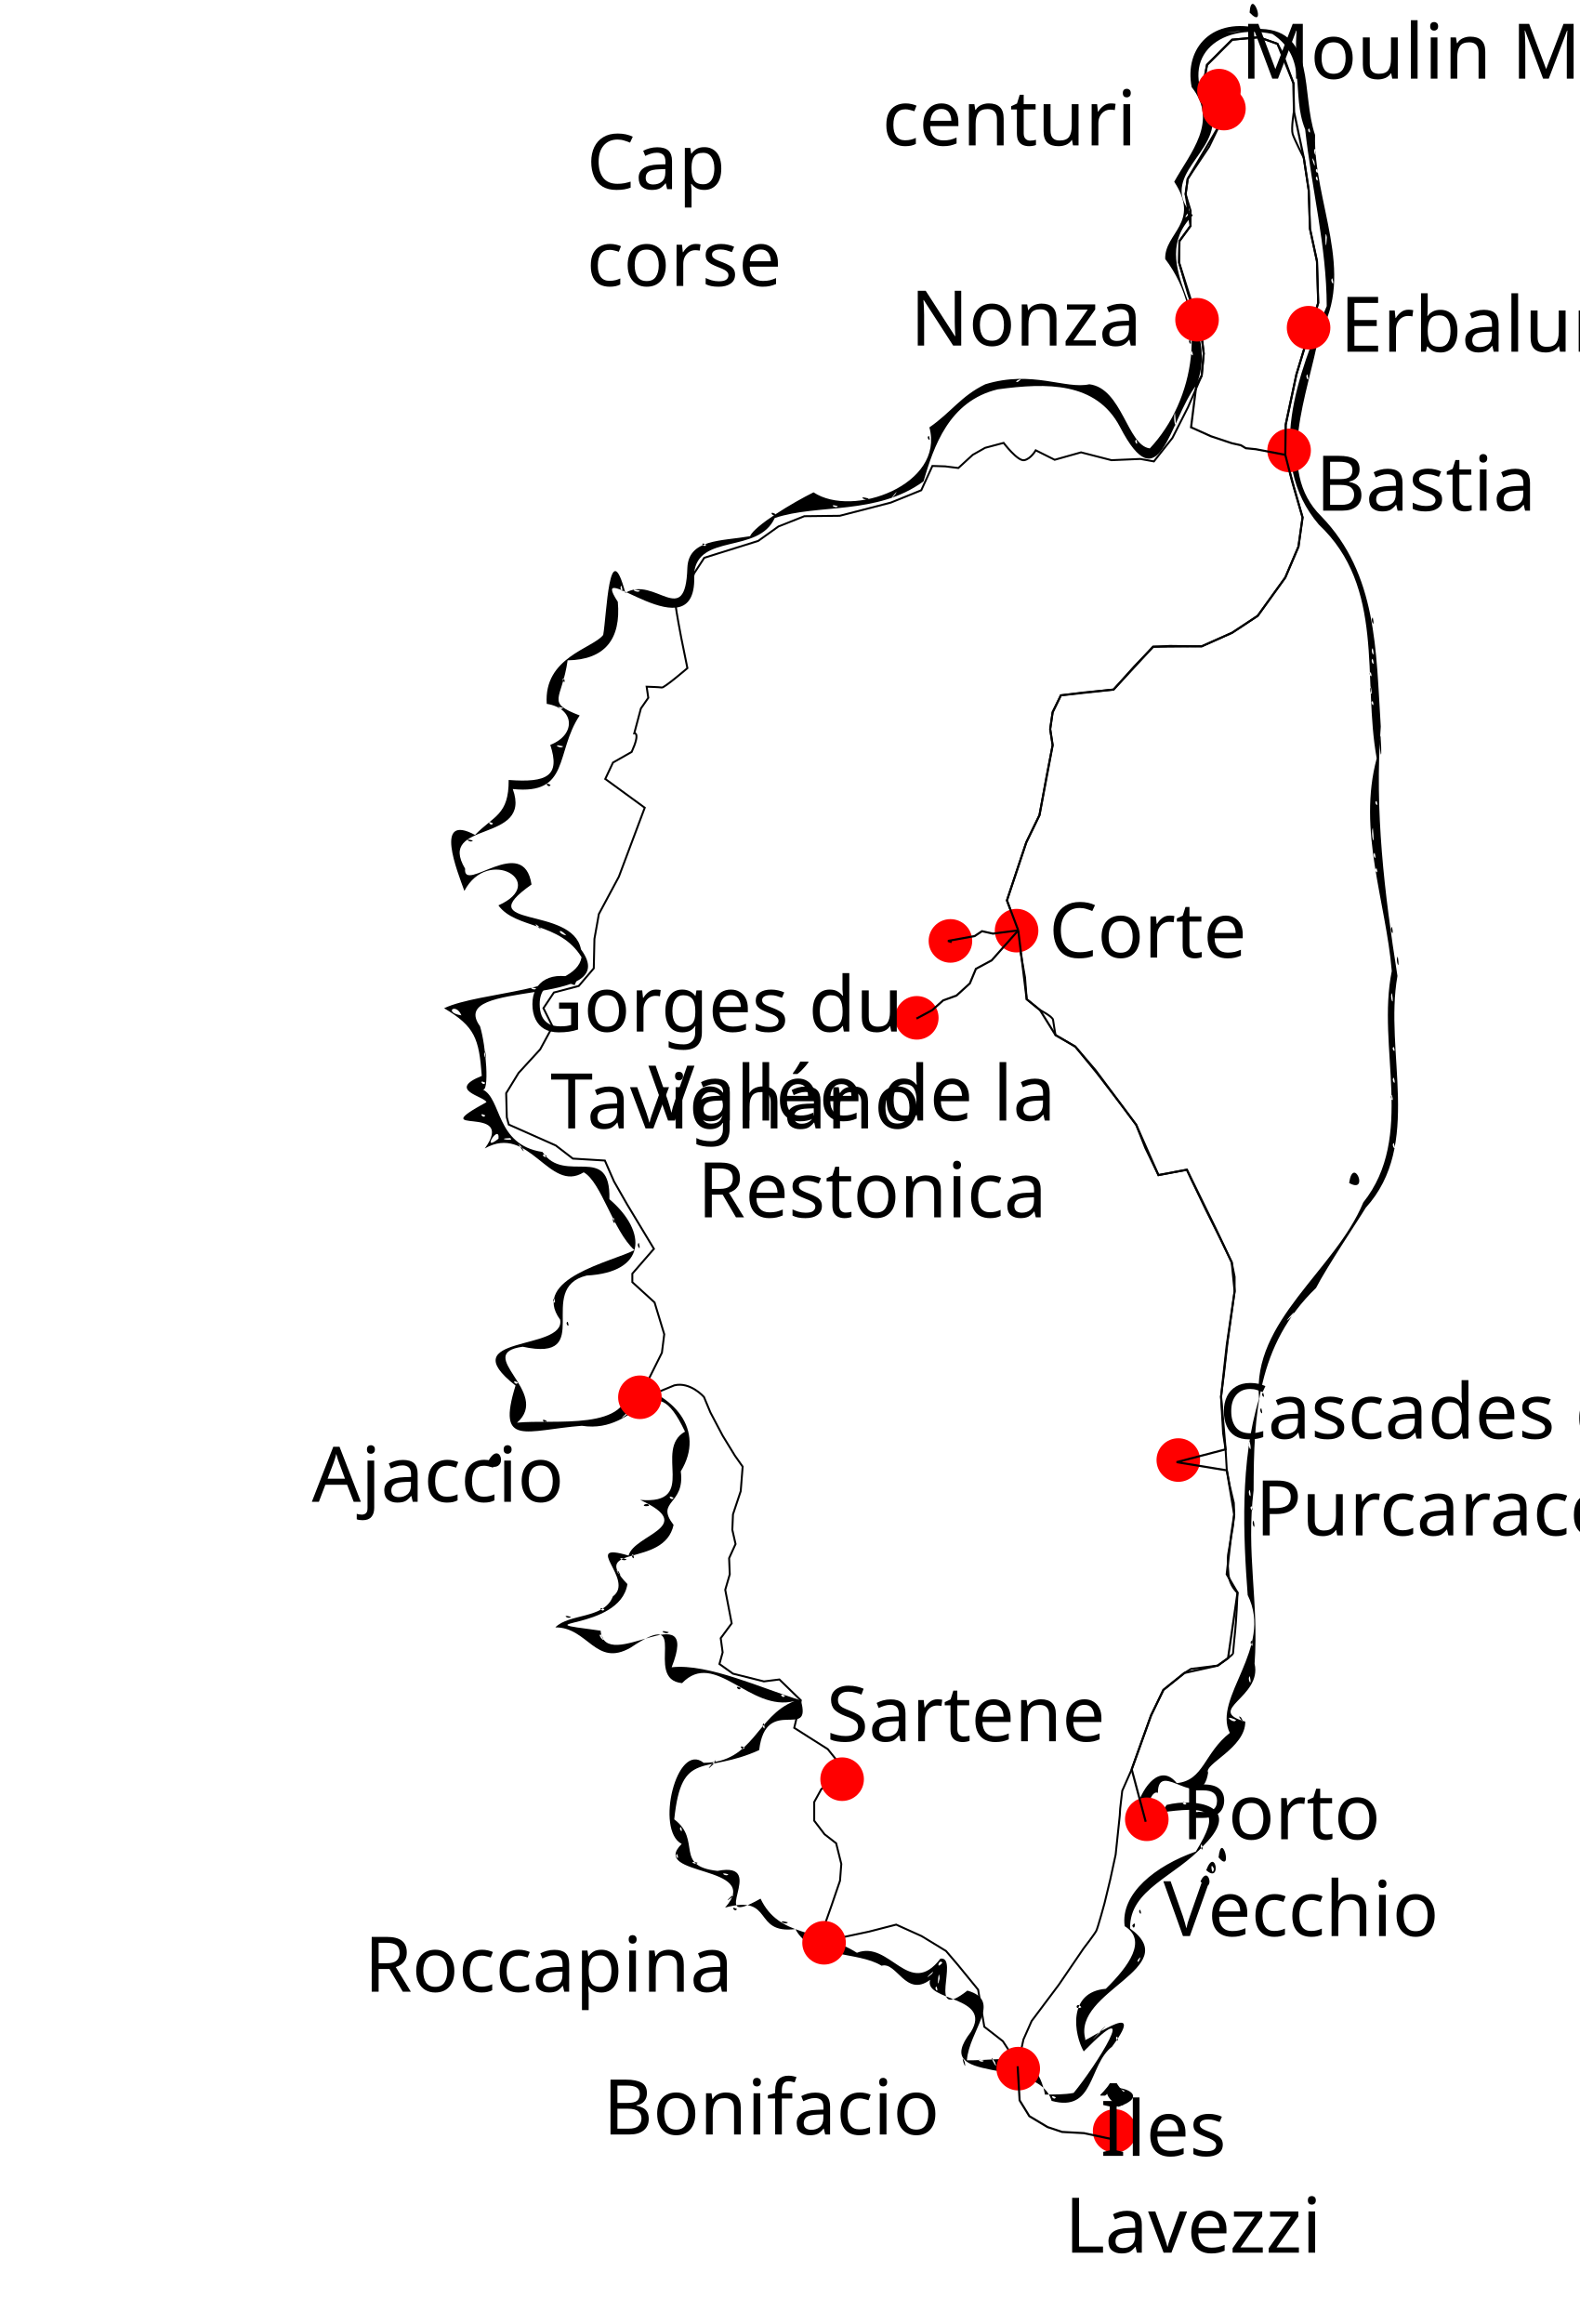
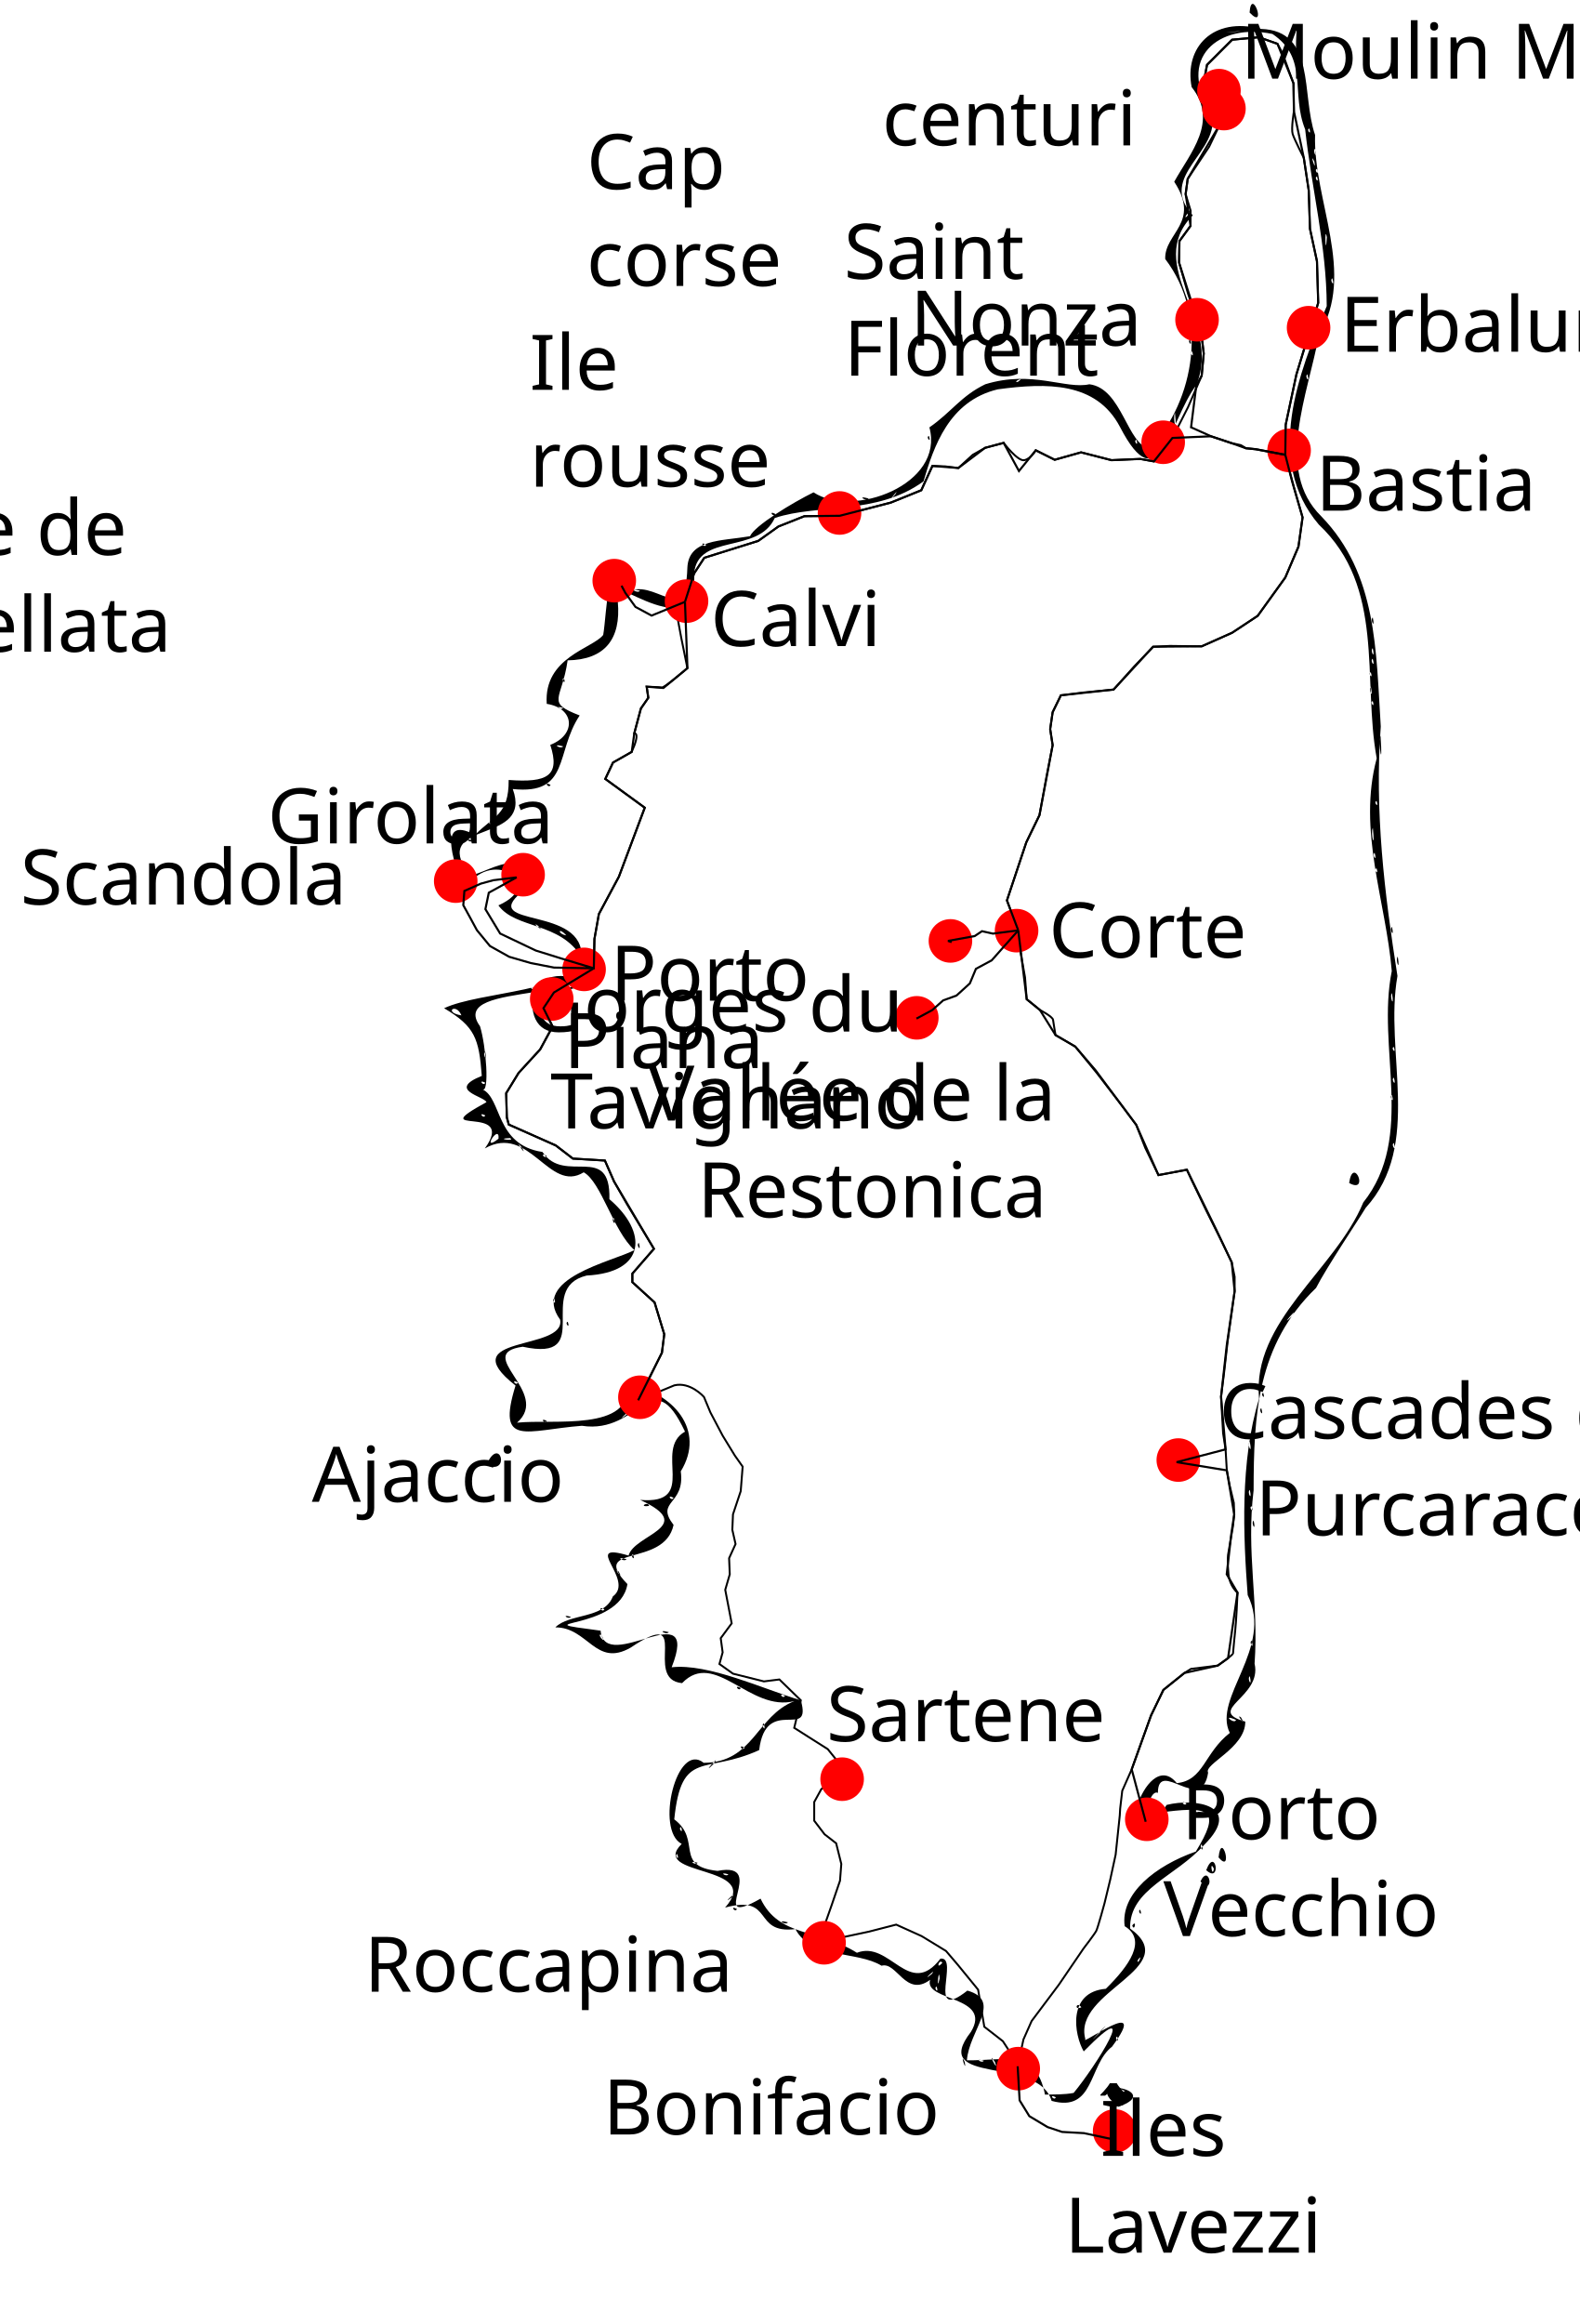
<svg xmlns="http://www.w3.org/2000/svg" width="200mm" height="294.213mm" viewBox="0 0 200 320" version="1.1" id="svg8">
  <defs id="defs2" />
  <g id="layer1" transform="translate(0.123429,7.08221)">
    <path id="path1051" style="fill:#000000;stroke-width:0.265" d="m 144.445,287.506 c 1.047,-0.803 -2.003,-4.407 1.058,-0.24 l -0.472,0.399 z m 0.683,-4.497 c -5.708,-4.503 6.688,-2.287 0,0 z m 0.86,-2.206 c -2.081,-0.935 -0.187,0.704 0,0 z m -10.047,1.395 c -1.821,-6.26 -16.89,-2.049 -11.124,-9.486 3.068,-5 -6.54,-4.2 -5.603,-7.189 -3.371,2.496 -4.578,-2.539 -6.693,-1.937 -3.307,-2.056 -9.73,-0.936 -11.863,-5.043 -5.99,0.719 -2.838,-4.813 -9.688,-2.963 5.367,-5.987 -10.58,-4.191 -5.974,-8.768 -3.682,-1.886 -0.688,-14.168 3.031,-11.164 6.897,-0.056 7.213,-6.435 12.496,-8.502 -6.118,1.576 -10.959,-7.177 -15.473,-2.471 -5.538,-0.516 1.629,-10.752 -7.07,-4.899 -4.838,2.799 -5.869,-2.803 -10.387,-2.779 1.907,-1.944 6.74,-1.133 7.922,-4.259 3.125,-2.305 -4.524,-7.619 2.164,-5.629 0.763,-2.909 9.6,-3.985 1.597,-7.663 8.132,0.677 1.743,-6.887 6.173,-9.405 -4.607,-9.757 -6.1,0.438 -14.204,-0.802 -7.632,0.585 -11.799,3.061 -9.132,-5.539 -8.958,-7.023 6.954,-4.693 6.141,-9.071 -4.133,-5.688 7.225,-7.987 10.233,-9.583 -2.932,-2.64 -4.569,-9.37 -6.985,-10.709 -4.755,2.968 -7.484,-6.768 -13.617,-3.289 4.571,-6.349 -8.759,-1.454 0.22,-6.369 -0.264,-0.809 -5.526,-1.656 -0.64,-3.617 -0.388,-5.157 -0.939,-6.796 -5.19,-9.318 4.973,-2.342 18.169,-2.237 18.927,-7.024 -2.984,-4.895 -9.09,-3.87 -11.45,-7.137 6.98,-3.114 -1.41,-8.199 -4.686,-1.991 -0.969,-2.702 -4.247,-10.791 1.467,-7.709 2.555,-2.647 4.668,-2.715 4.633,-7.568 5.331,0.4 7.132,-0.564 5.73,-4.832 3.614,-1.404 3.373,-5.056 -0.486,-5.648 -0.444,-6.425 6.344,-7.616 7.775,-9.491 0.48,-2.663 0.809,-14.155 3.052,-5.79 4.051,-2.437 8.268,5.108 8.538,-3.413 0.14,-4.018 4.644,-3.699 8.631,-4.39 0.65,-1.471 5.864,-4.619 8.749,-6.04 5.42,3.601 18.08,-1.078 15.955,-8.945 3.007,-2.075 4.348,-4.325 7.695,-5.937 6.471,-1.989 11.061,0.732 14.337,-6.36e-4 4.521,0.559 5.221,8.444 8.324,8.83 6.236,-6.641 8.122,-18.203 2.122,-26.079 -0.13,-3.589 4.933,-4.988 1.24,-10.636 2.199,-3.981 6.163,-8.277 2.399,-13.037 -1.045,-5.389 2.88,-9.767 9.548,-8.006 7.598,0.234 5.512,9.008 7.451,14.603 -0.268,9.088 5.688,19.047 0.527,27.519 -1.448,8.151 -6.151,18.639 0.327,24.987 7.726,7.973 7.524,18.523 8.194,28.948 -0.87,11.63 0.507,22.986 2.297,34.346 -1.874,10.501 3.513,23.222 -4.373,31.924 -0.997,1.675 -5.468,8.315 -6.832,11.026 -8.148,7.876 -8.585,17.489 -8.605,27.865 -1.054,8.645 0.734,15.321 0.134,23.873 1.091,4.645 -6.9,6.395 -1.282,7.978 0.047,3.624 -5.782,5.881 -5.116,7.027 -0.884,5.855 -6.888,-2.068 -6.921,2.793 -1.524,-0.839 -3.136,8.366 1.206,1.654 3.95,-0.998 10.597,0.097 5.186,5.487 -3.942,4.405 -10.344,6.114 -10.216,11.528 7.503,5.449 -7.986,8.619 -6.164,15.222 -0.89,1.159 9.134,-6.334 3.68,1.045 -3.27,2.525 -2.385,9.111 -8.327,7.47 z m 0.583,-0.497 c -1.048,-0.556 -0.247,0.596 0,0 z m 2.453,-0.605 c 2.976,-3.576 9.637,-14.099 1.387,-5.709 -1.318,-2.272 -2.309,-8.171 3.045,-8.626 3.231,-3.184 5.725,-6.707 2.593,-8.621 -0.602,-4.477 4.233,-8.325 9.798,-10.273 3.422,-5.551 2.047,-6.223 -3.883,-5.509 -8.418,8.776 -3.178,-9.446 1.264,-3.913 3.734,-0.381 3.726,-4.112 7.304,-6.916 -2.427,-4.827 6.069,-11.683 2.459,-18.98 -0.606,-8.066 -1.08,-18.4 1.569,-27.046 -1.029,-10.692 10.444,-17.622 14.352,-27.019 7.21,-9.049 1.788,-21.355 3.924,-31.856 -0.81,-9.628 -4.745,-19.348 -2.075,-29.289 -1.995,-10.987 1.207,-23.559 -7.981,-32.2 -7.505,-8.821 -2.802,-20.79 1.098,-30.071 -0.023,-8.302 -2.082,-16.17 -2.97,-24.331 -2.018,-5.021 0.495,-9.781 -4.505,-13.142 -7.505,-1.594 -13.306,3.45 -8.364,10.863 1.338,5.469 -7.62,8.603 -2.607,14.111 -6.857,6.958 4.093,14.575 0.493,23.359 -3.783,5.032 -5.046,16.364 -10.536,5.746 -3.278,-6.194 -10.064,-6.062 -16.821,-5.146 -6.739,1.615 -8.811,7.903 -10.224,12.67 -6.458,4.717 -14.533,3.042 -20.485,5.048 -2.287,5.003 -10.585,2.057 -11.109,7.629 0.721,11.743 -14.967,-2.934 -10.505,3.908 0.464,5.156 -1.801,7.98 -6.911,8.061 -0.78,5.514 -3.101,5.751 1.659,7.588 -3.403,5.109 -1.288,10.965 -9.215,10.13 2.763,7.549 -10.547,4.253 -6.564,10.968 -0.322,3.534 8.076,-4.931 9.147,2.183 -8.7,6.139 5.639,2.797 6.813,8.93 6.101,8.272 -18.736,3.888 -13.906,10.583 0.843,2.727 1.332,9.281 0.323,8.685 2.723,1.242 1.765,7.65 8.276,8.625 3.06,4.597 9.416,-1.368 9.218,6.5 5.304,4.516 5.097,10.089 -3.129,10.515 -7.278,1.772 1.439,12.02 -8.805,9.803 -6.955,0.974 4.001,6.279 -0.787,10.459 4.941,-0.523 15.983,1.287 15.181,-5.355 6.339,1.188 10.865,6.367 7.371,12.056 0.638,4.666 -3.583,4.021 -0.991,7.376 -1.29,5.979 -11.752,2.558 -6.357,8.15 -1.039,6.608 -15.408,4.878 -3.692,6.412 0.583,6.226 13.871,-5.35 9.785,5.04 5.041,-0.568 12.601,2.983 17.793,4.553 1.599,5.674 -4.82,-0.83 -5.742,6.851 -7.514,3.427 -10.69,-0.227 -11.694,9.534 3.842,2.874 -0.092,6.447 5.959,7.099 7.277,-1.427 -1.873,8.259 5.925,3.819 2.56,5.383 7.981,4.104 13.272,7.455 4.54,-1.786 7.19,6.418 11.507,0.803 2.686,-0.328 -2.058,8.936 3.71,4.404 4.908,1.402 0.251,5.457 -0.071,9.596 5.027,0.107 9.526,-1.715 10.757,4.729 1.319,-0.031 2.642,0.01 3.949,-0.235 z m -32.367,-42.009 c -0.577,-3.983 3.875,0.61 0,0 z m 70.306,-83.281 c 0.563,-3.878 2.845,1.597 0,0 z m -45.568,-34.779 c -1.22,-3.735 3.487,0.408 0,0 z m 2.074,157.824 c -0.894,-1.073 -1.251,-0.731 0,0 z m -9.451,-2.027 c -0.76,-1.561 0.335,1.822 0,0 z m 4.159,0.011 c -1.28,-1.914 0.68,1.881 0,0 z m -1.521,-0.175 c -1.457,-0.429 -0.264,0.463 0,0 z m 18.371,-3.314 c -0.509,0.115 0.379,1.16 0,0 z m -2.413,-0.546 c 2.787,-3.109 -3.069,3.096 0,0 z m -2.53,-3.49 c -0.633,-0.903 -1.071,0.507 0,0 z m -19.928,-2.843 c -0.509,0.115 0.379,1.16 0,0 z m 0.412,-1.133 c -0.122,-1.919 -0.467,2.272 0,0 z m -1.088,-0.603 c 0.918,-1.128 -1.729,1.364 0,0 z m 1.466,-1.561 c -0.468,-0.65 -0.965,1.152 0,0 z m 27.289,-0.761 c -0.749,0.512 -0.314,1.151 0,0 z m -41.825,-2.137 c -1.048,-0.556 -0.247,0.596 0,0 z m -6.736,-2.66 c -1.764,-0.483 -0.318,0.481 0,0 z m 48.528,-1.728 c -0.509,0.115 0.379,1.16 0,0 z m -55.55,-0.11 c -1.048,-0.556 -0.247,0.596 0,0 z m -0.688,-1.626 c 0.918,-1.128 -1.729,1.364 0,0 z m -0.497,-3.152 c -1.457,-0.429 -0.264,0.463 0,0 z m -4.233,-1.587 c -1.457,-0.429 -0.264,0.463 0,0 z m -2.796,-1.197 c -0.509,0.115 0.379,1.16 0,0 z m 72.226,-1.339 c -0.463,0.264 0.429,1.457 0,0 z m -71.697,-2.365 c -0.509,0.115 0.379,1.16 0,0 z m 71.852,-1.978 c -1.457,-0.429 -0.264,0.463 0,0 z m -2.254,-1.308 c -1.048,-0.556 -0.247,0.596 0,0 z m -65.148,-5.396 c 1.354,-1.892 -1.974,1.924 0,0 z m 4.294,-2.277 c -1.048,-0.556 -0.247,0.596 0,0 z m 2.628,-3.346 c -0.463,0.264 0.429,1.457 0,0 z m 65.045,-0.463 c -2.081,-0.935 -0.187,0.704 0,0 z m 0.694,-0.335 c -0.879,-0.685 0.837,1.443 0,0 z M 99.218,226.404 c -1.048,-0.556 -0.247,0.596 0,0 z m -6.085,-1.058 c -1.048,-0.556 -0.247,0.596 0,0 z m 70.105,-1.621 c -0.439,0.339 0.392,1.744 0,0 z m 0.256,-4.9 c -0.463,0.264 0.429,1.457 0,0 z m -89.56,-0.789 c -0.856,-0.339 0.958,1.72 0,0 z m 9.287,-0.377 c -1.764,-0.483 -0.318,0.48 0,0 z m -13.499,-2.118 c -1.457,-0.429 -0.264,0.463 0,0 z m 4.625,-1.043 c -1.048,-0.556 -0.247,0.596 0,0 z m 1.957,-5.202 c -0.879,-0.685 0.837,1.443 0,0 z m 1.097,-1.69 c -1.764,-0.483 -0.318,0.48 0,0 z m 0.903,-0.67 c -0.509,0.115 0.379,1.16 0,0 z m 85.463,-4.642 c -0.439,0.339 0.392,1.744 0,0 z m -0.267,-1.973 c -0.509,0.115 0.379,1.16 0,0 z m -82.995,-0.054 c -0.121,-0.71 -1.565,0.237 0,0 z m 3.368,-1.114 c -1.048,-0.556 -0.247,0.596 0,0 z m 79.365,-1.092 c -0.439,0.339 0.392,1.744 0,0 z m -0.001,-6.62 c -0.426,0.393 0.412,2.049 0,0 z m -96.827,-2.872 c -1.048,-0.556 -0.247,0.596 0,0 z m 10.953,-0.832 c 0.918,-1.128 -1.729,1.364 0,0 z m 87.454,-0.926 c -0.463,0.264 0.429,1.457 0,0 z m 0.27,-2.1 c -0.509,0.115 0.379,1.16 0,0 z M 62.44,183.277 c -1.048,-0.556 -0.247,0.596 0,0 z m 6.867,-8.356 c -0.509,0.115 0.379,1.16 0,0 z m 99.699,-0.744 c 1.354,-1.892 -1.974,1.924 0,0 z M 67.455,171.745 c -0.509,0.115 0.379,1.16 0,0 z M 79.091,164.056 c -0.463,0.264 0.429,1.457 0,0 z m -3.44,-3.44 c -0.463,0.264 0.429,1.457 0,0 z m -9.243,-8.56 c -1.048,-0.556 -0.247,0.596 0,0 z m -3.422,-1.151 c -1.364,-1.555 0.971,1.74 0,0 z m 120.085,-0.607 c -0.463,0.264 0.429,1.457 0,0 z M 59.767,149.711 c 0.195,-2.195 -2.538,2.029 0,0 z m 1.592,-0.086 c -2.309,0.075 0.883,0.486 0,0 z m -3.417,-3.125 c -1.048,-0.556 -0.247,0.596 0,0 z m 124.866,-2.817 c -0.463,0.264 0.429,1.457 0,0 z m -124.866,-1.681 c -1.048,-0.556 -0.247,0.596 0,0 z m 125.13,-0.7 c -0.463,0.264 0.429,1.457 0,0 z M 57.933,137.735 c -0.439,0.339 0.392,1.744 0,0 z m 125.145,-0.65 c -0.509,0.115 0.379,1.16 0,0 z m -128.42,-4.356 c -0.751,-1.825 -2.549,-0.408 0,0 z m 128.161,-3.066 c -0.408,0.48 0.385,2.32 0,0 z M 64.96,129.022 c -1.457,-0.429 -0.264,0.463 0,0 z m 118.654,-4.386 c -0.408,0.48 0.385,2.32 0,0 z M 69.105,121.714 c -1.132,-1.241 -1.258,-0.21 0,0 z m 113.712,-1.177 c -0.439,0.339 0.392,1.744 0,0 z m -117.129,0.358 c -0.894,-1.073 -1.251,-0.731 0,0 z m 115.01,-8.416 c -0.509,0.115 0.379,1.16 0,0 z m -0.27,-2.133 c -0.463,0.264 0.429,1.457 0,0 z m -0.248,-3.435 c -0.378,0.732 0.367,3.489 0,0 z m -123.951,1.738 c -1.457,-0.429 -0.264,0.463 0,0 z m 2.773,-2.366 c -1.048,-0.556 -0.247,0.596 0,0 z m 121.696,-3.065 c -0.509,0.115 0.379,1.16 0,0 z M 66.938,100.991 c -1.048,-0.556 -0.247,0.596 0,0 z M 181.239,94.198 c -0.364,1.011 0.367,5.332 0,0 z M 68.669,95.686 c -1.763,-0.483 -0.318,0.481 0,0 z m -0.005,-5.293 c -1.457,-0.429 -0.264,0.463 0,0 z M 180.168,89.46 c -0.509,0.115 0.379,1.16 0,0 z m -0.263,-2.001 c -0.426,0.393 0.412,2.049 0,0 z M 68.778,86.285 c -0.509,0.115 0.379,1.16 0,0 z m 111.125,-0.794 c -0.509,0.115 0.379,1.16 0,0 z m 0.259,-1.869 c -0.463,0.264 0.429,1.457 0,0 z m 0.008,-1.45 c -0.439,0.339 0.392,1.744 0,0 z m 0,-4.233 c -0.439,0.339 0.392,1.744 0,0 z M 76.71,73.568 c -0.463,0.264 0.429,1.457 0,0 z m 2.542,0.686 c -1.763,-0.483 -0.318,0.481 0,0 z m 9.118,-6.336 c -1.048,-0.556 -0.247,0.596 0,0 z m 9.525,-4.233 c -1.048,-0.556 -0.247,0.596 0,0 z m 8.604,-1.074 c -1.457,-0.429 -0.264,0.463 0,0 z m 4.238,-1.057 c -1.763,-0.483 -0.318,0.481 0,0 z m 3.667,-0.554 c 0.802,-1.231 -1.46,1.603 0,0 z m 54.91,-4.101 c -0.463,0.264 0.429,1.457 0,0 z m -0.253,-2.646 c -0.405,0.516 0.398,2.64 0,0 z M 147.624,53.477 c -0.509,0.115 0.379,1.16 0,0 z m -28.575,-0.529 c -0.509,0.115 0.379,1.16 0,0 z m 33.878,-3.187 c -0.378,0.732 0.367,3.489 0,0 z m -21.219,-4.65 c -1.151,0.314 -0.511,0.749 0,0 z m 39.459,-0.646 c -0.463,0.264 0.429,1.457 0,0 z m -15.869,-3.158 c -0.509,0.115 0.379,1.16 0,0 z m -0.265,-1.587 c -0.509,0.115 0.379,1.16 0,0 z m 17.845,-1.472 c 0.802,-1.231 -1.46,1.603 0,0 z m -17.321,-3.836 c -0.463,0.264 0.429,1.457 0,0 z m 19.05,-3.175 c -0.463,0.264 0.429,1.457 0,0 z m -0.758,-5.656 c -0.342,-1.886 -0.177,3.258 0,0 z m -18.758,-3.652 c -1.135,0.923 -0.746,1.441 0,0 z m 17.404,-4.698 c -0.509,0.115 0.379,1.16 0,0 z m 0,-1.058 c -0.509,0.115 0.379,1.16 0,0 z m -0.371,-1.019 c -0.76,-1.561 0.335,1.822 0,0 z m 0.109,-1.77 c -0.439,0.339 0.392,1.744 0,0 z m -0.796,-2.767 c -0.509,0.115 0.379,1.16 0,0 z M 161.375,-2.708 c 2.535,-0.323 -4.218,0.377 0,0 z M 147.046,258.049 c 0.653,-0.943 0.32,0.967 0,0 z m 9.393,-6.07 c 1.262,-2.627 2.016,2.162 0,0 z m 0.794,-1.55 c 1.28,-3.375 2.161,1.962 0,0 z m 1.058,-0.185 c -0.628,-1.388 -0.229,1.398 0,0 z m 0.642,-1.572 c 0.413,-3.91 2.082,2.443 0,0 z m -10.034,-4.91 c 0.32,-0.967 0.653,0.943 0,0 z M 58.094,194.639 c 1.878,-4.268 3.409,1.514 0,0 z M 163.207,-5.356 c 0.25,-3.69 2.477,2.603 0,0 z" />
    <path style="fill:none;stroke:#000000;stroke-width:0.265px;stroke-linecap:butt;stroke-linejoin:miter;stroke-opacity:1" d="m 79,185.732 4.978,-2.059 c 2.22,-0.533 4.085,1.599 4.085,1.599 l 0.888,2.131 1.687,3.197 1.687,2.753 1.066,1.51 -0.266,3.375 -1.066,3.197 -0.089,2.131 0.444,1.954 -0.888,1.954 0.089,2.22 -0.622,2.131 0.888,4.618 -1.51,2.043 0.266,1.954 -0.444,1.599 1.865,1.332 4.263,1.066 2.131,-0.266 2.952,2.874 -0.909,3.787 1.954,1.243 2.664,1.687 2.575,3.197 -3.463,2.309 -0.977,1.776 v 2.575 l 1.421,1.865 1.599,1.243 0.71,2.842 -0.178,2.309 -1.154,3.375 -1.066,3.019 2.754,1.355 3.459,-0.737 3.743,-0.964 3.516,1.588 3.346,2.041 1.644,1.928 2.779,3.402 0.851,5.103 2.552,1.985 1.701,2.608 0.34,0.851 0.794,-3.686 1.134,-2.552 3.743,-4.99 3.402,-4.99 c 0,0 1.531,-1.985 1.758,-2.438 0.227,-0.454 1.134,-3.799 1.134,-3.799 l 0.794,-3.289 0.737,-3.402 0.567,-5.387 0.057,-0.964 0.284,-2.438 1.304,-2.949 1.418,-3.969 1.248,-3.459 1.701,-3.516 2.892,-2.325 0.907,-0.567 3.686,-0.454 1.418,-1.021 c 0,0 0.68,-0.567 0.68,-0.624 0,-0.057 0.17,-1.871 0.17,-1.871 0,0 0.227,-1.871 0.34,-4.196 l 0.113,-2.325 c 0,0 -1.077,-0.851 -1.248,-2.552 -0.17,-1.701 -0.057,-2.665 -0.057,-2.665 l 0.68,-3.969 0.17,-1.588 -0.057,-1.588 -0.567,-2.382 -0.397,-2.098 -0.17,-2.892 -0.34,-2.211 -0.284,-5.047 0.397,-3.119 0.51,-4.48 0.964,-6.918 v -1.985 l -0.397,-1.985 -1.361,-2.835 -2.155,-4.31 -1.985,-4.139 -0.68,-1.474 -3.913,0.737 -1.815,-3.743 -1.248,-3.175 -1.985,-2.665 -3.402,-4.423 -3.005,-3.686 -2.722,-1.588 c 0,0 -0.284,-1.644 -0.34,-2.098 -0.057,-0.454 -1.815,-1.361 -1.815,-1.361 l -1.815,-1.474 -0.227,-3.005 -0.737,-4.139 -0.202,-2.335 -1.556,-4.129 2.665,-7.995 1.815,-3.743 0.964,-5.274 0.851,-4.366 -0.34,-2.211 0.34,-2.325 1.134,-2.325 3.175,-0.397 4.083,-0.397 2.835,-3.175 2.608,-2.722 2.325,-0.113 4.366,0.057 4.196,-1.871 3.516,-2.325 3.799,-5.274 1.815,-4.253 0.567,-4.026 -1.134,-3.969 -1.248,-4.65 0.057,-4.139 1.474,-6.918 3.005,-9.867 -0.17,-5.727 -0.964,-4.48 -0.17,-5.274 -0.68,-4.48 c 0,0 -1.304,-2.552 -1.531,-3.289 -0.227,-0.737 0.17,-3.119 0.17,-3.119 l -0.057,-3.856 -1.531,-4.196 -0.68,-1.248 -2.552,-0.907 -3.686,0.34 -3.459,3.459 -0.51,2.665 0.794,2.041 1.474,2.325 v 1.191 l -1.474,3.062 -2.949,4.423 -0.284,2.098 0.69,2.277 -0.01,2.089 -1.531,2.098 -0.057,2.949 1.248,4.31 1.815,5.387 0.34,2.835 -0.284,3.062 -1.871,4.31 -2.155,4.253 -2.552,3.232 -1.871,-0.34 -3.969,0.17 -4.196,-1.077 -3.629,1.021 -2.608,-1.304 c 0,0 -0.68,1.191 -1.588,1.361 -0.907,0.17 -2.835,-2.382 -2.835,-2.382 l -2.552,0.68 -1.701,0.964 -1.985,1.815 -1.815,-0.227 -1.758,-0.057 -1.531,3.346 -4.196,1.701 -7.031,1.815 -4.877,0.057 -3.572,1.418 -2.779,1.985 -5.444,1.701 -1.985,0.624 -1.409,2.154 -1.256,3.913 c 0,0 -1.191,0.34 -1.248,0.567 -0.057,0.227 0.737,4.366 0.737,4.366 l 0.851,4.196 c 0,0 -3.175,2.722 -3.516,2.665 -0.34,-0.057 -2.098,-0.113 -2.098,-0.113 l 0.227,1.531 -1.021,1.474 -0.907,3.402 c 0,0 0.881,-0.165 -0.357,2.573 l -2.576,1.466 -1.064,2.257 5.436,3.961 -3.563,9.501 -2.756,5.145 -0.609,3.418 -0.09,4.051 -2.071,2.431 -3.421,0.9 -1.441,2.161 1.26,2.521 -1.711,3.151 -2.971,3.241 -1.711,2.791 0.09,3.331 0.27,0.99 6.482,2.881 2.341,1.801 4.412,0.27 1.26,2.881 1.801,3.151 3.691,6.122 -2.971,3.421 v 1.17 l 3.061,2.791 1.333,4.382 -0.321,2.543 z" id="path98" />
    <circle style="fill:#ff0000;fill-opacity:1;stroke:none;stroke-width:4;stroke-linecap:round;stroke-dashoffset:113.386" id="path842" cx="79.241" cy="185.313" r="3" />
    <text xml:space="preserve" style="font-style:normal;font-weight:normal;font-size:10.583px;line-height:1.25;font-family:sans-serif;fill:#000000;fill-opacity:1;stroke:none;stroke-width:0.265" x="34.059" y="199.707" id="text878">
      <tspan id="tspan876" x="34.059" y="199.707" style="font-style:normal;font-variant:normal;font-weight:normal;font-stretch:normal;font-family:Kiona;-inkscape-font-specification:Kiona;stroke-width:0.265">Ajaccio</tspan>
    </text>
    <circle style="fill:#ff0000;fill-opacity:1;stroke:none;stroke-width:4;stroke-linecap:round;stroke-dashoffset:113.386" id="path842-2" cx="107.09" cy="237.899" r="3" />
    <circle style="fill:#ff0000;fill-opacity:1;stroke:none;stroke-width:4;stroke-linecap:round;stroke-dashoffset:113.386" id="path842-2-2" cx="104.603" cy="260.426" r="3" />
    <circle style="fill:#ff0000;fill-opacity:1;stroke:none;stroke-width:4;stroke-linecap:round;stroke-dashoffset:113.386" id="path842-2-2-7" cx="131.346" cy="277.757" r="3" />
    <text xml:space="preserve" style="font-style:normal;font-weight:normal;font-size:10.583px;line-height:1.25;font-family:sans-serif;fill:#000000;fill-opacity:1;stroke:none;stroke-width:0.265" x="104.925" y="232.679" id="text878-3">
      <tspan id="tspan876-7" x="104.925" y="232.679" style="font-style:normal;font-variant:normal;font-weight:normal;font-stretch:normal;font-family:Kiona;-inkscape-font-specification:Kiona;stroke-width:0.265">Sartene</tspan>
    </text>
    <text xml:space="preserve" style="font-style:normal;font-weight:normal;font-size:10.583px;line-height:1.25;font-family:sans-serif;fill:#000000;fill-opacity:1;stroke:none;stroke-width:0.265" x="41.274" y="267.164" id="text878-3-5">
      <tspan id="tspan876-7-5" x="41.274" y="267.164" style="font-style:normal;font-variant:normal;font-weight:normal;font-stretch:normal;font-family:Kiona;-inkscape-font-specification:Kiona;stroke-width:0.265">Roccapina</tspan>
    </text>
    <text xml:space="preserve" style="font-style:normal;font-weight:normal;font-size:10.583px;line-height:1.25;font-family:sans-serif;fill:#000000;fill-opacity:1;stroke:none;stroke-width:0.265" x="74.162" y="286.822" id="text878-3-5-8">
      <tspan id="tspan876-7-5-1" x="74.162" y="286.822" style="font-style:normal;font-variant:normal;font-weight:normal;font-stretch:normal;font-family:Kiona;-inkscape-font-specification:Kiona;stroke-width:0.265">Bonifacio</tspan>
    </text>
    <circle style="fill:#ff0000;fill-opacity:1;stroke:none;stroke-width:4;stroke-linecap:round;stroke-dashoffset:113.386" id="path842-2-2-7-1" cx="144.622" cy="286.342" r="3" />
    <text xml:space="preserve" style="font-style:normal;font-weight:normal;font-size:10.583px;line-height:1.25;font-family:sans-serif;text-align:center;text-anchor:middle;fill:#000000;fill-opacity:1;stroke:none;stroke-width:0.265" x="162.32" y="289.766" id="text878-3-5-8-5">
      <tspan id="tspan876-7-5-1-5" x="162.32" y="289.766" style="font-style:normal;font-variant:normal;font-weight:normal;font-stretch:normal;font-family:Kiona;-inkscape-font-specification:Kiona;text-align:center;text-anchor:middle;stroke-width:0.265">Îles </tspan>
      <tspan x="162.32" y="303.096" style="font-style:normal;font-variant:normal;font-weight:normal;font-stretch:normal;font-family:Kiona;-inkscape-font-specification:Kiona;text-align:center;text-anchor:middle;stroke-width:0.265" id="tspan975">Lavezzi</tspan>
    </text>
    <circle style="fill:#ff0000;fill-opacity:1;stroke:none;stroke-width:4;stroke-linecap:round;stroke-dashoffset:113.386" id="path842-2-2-7-1-0" cx="149.051" cy="243.422" r="3" />
    <text xml:space="preserve" style="font-style:normal;font-weight:normal;font-size:10.583px;line-height:1.25;font-family:sans-serif;text-align:center;text-anchor:middle;fill:#000000;fill-opacity:1;stroke:none;stroke-width:0.265" x="177.178" y="246.171" id="text878-3-5-8-5-5">
      <tspan x="177.178" y="246.171" style="font-style:normal;font-variant:normal;font-weight:normal;font-stretch:normal;font-family:Kiona;-inkscape-font-specification:Kiona;text-align:center;text-anchor:middle;stroke-width:0.265" id="tspan975-3">Porto</tspan>
      <tspan x="177.178" y="259.501" style="font-style:normal;font-variant:normal;font-weight:normal;font-stretch:normal;font-family:Kiona;-inkscape-font-specification:Kiona;text-align:center;text-anchor:middle;stroke-width:0.265" id="tspan1015">Vecchio</tspan>
    </text>
    <circle style="fill:#ff0000;fill-opacity:1;stroke:none;stroke-width:4;stroke-linecap:round;stroke-dashoffset:113.386" id="path842-2-2-7-1-0-6" cx="131.117" cy="121.063" r="3" />
    <text xml:space="preserve" style="font-style:normal;font-weight:normal;font-size:10.583px;line-height:1.25;font-family:sans-serif;fill:#000000;fill-opacity:1;stroke:none;stroke-width:0.265" x="135.559" y="124.77" id="text878-3-2">
      <tspan id="tspan876-7-51" x="135.559" y="124.77" style="font-style:normal;font-variant:normal;font-weight:normal;font-stretch:normal;font-family:Kiona;-inkscape-font-specification:Kiona;stroke-width:0.265">Corte</tspan>
    </text>
    <circle style="fill:#ff0000;fill-opacity:1;stroke:none;stroke-width:4;stroke-linecap:round;stroke-dashoffset:113.386" id="path842-2-2-7-1-0-0" cx="153.39" cy="193.958" r="3" />
    <text xml:space="preserve" style="font-style:normal;font-weight:normal;font-size:10.583px;line-height:1.25;font-family:sans-serif;text-align:center;text-anchor:middle;fill:#000000;fill-opacity:1;stroke:none;stroke-width:0.265" x="199.398" y="191" id="text878-3-5-8-5-5-4">
      <tspan x="199.398" y="191" style="font-style:normal;font-variant:normal;font-weight:normal;font-stretch:normal;font-family:Kiona;-inkscape-font-specification:Kiona;text-align:center;text-anchor:middle;stroke-width:0.265" id="tspan1015-5">Cascades de</tspan>
      <tspan x="199.398" y="204.331" style="font-style:normal;font-variant:normal;font-weight:normal;font-stretch:normal;font-family:Kiona;-inkscape-font-specification:Kiona;text-align:center;text-anchor:middle;stroke-width:0.265" id="tspan1103">Purcaraccia</tspan>
    </text>
    <path style="fill:none;stroke:#000000;stroke-width:0.288px;stroke-linecap:butt;stroke-linejoin:miter;stroke-opacity:1" d="m 148.899,243.762 -1.927,-7.216 2.665,-7.428 1.701,-3.516 2.892,-2.325 4.593,-1.021 1.418,-1.021 1.304,-9.016 -1.487,-2.533 0.628,-5.523 0.406,-2.719 -1.021,-6.067 -6.916,-1.13 6.746,-1.762 -0.624,-7.258 0.781,-7.046 1.09,-7.47 -0.397,-3.969 -2.074,-4.375 -4.107,-8.383 -3.913,0.737 -3.062,-6.918 -5.612,-7.527 -2.78,-3.247 -2.722,-1.588 -2.155,-3.459 -1.815,-1.474 -1.166,-9.48 v 0" id="path1105" />
    <circle style="fill:#ff0000;fill-opacity:1;stroke:none;stroke-width:4;stroke-linecap:round;stroke-dashoffset:113.386" id="path842-8" cx="117.374" cy="133.068" r="3" />
    <text xml:space="preserve" style="font-style:normal;font-weight:normal;font-size:10.583px;line-height:1.25;font-family:sans-serif;text-align:center;text-anchor:middle;fill:#000000;fill-opacity:1;stroke:none;stroke-width:0.265" x="118.105" y="147.209" id="text878-3-5-8-5-5-4-5">
      <tspan x="118.105" y="147.209" style="font-style:normal;font-variant:normal;font-weight:normal;font-stretch:normal;font-family:Kiona;-inkscape-font-specification:Kiona;text-align:center;text-anchor:middle;stroke-width:0.265" id="tspan1103-9">Vallée de la</tspan>
      <tspan x="118.105" y="160.539" style="font-style:normal;font-variant:normal;font-weight:normal;font-stretch:normal;font-family:Kiona;-inkscape-font-specification:Kiona;text-align:center;text-anchor:middle;stroke-width:0.265" id="tspan1145">Restonica</tspan>
    </text>
    <path style="fill:none;stroke:#000000;stroke-width:0.288px;stroke-linecap:butt;stroke-linejoin:miter;stroke-opacity:1" d="m 131.347,121.027 -3.656,4.123 -2.173,1.17 -0.836,2.006 -1.839,1.672 -1.839,0.669 -1.505,1.337 -2.173,1.17 v 0" id="path1147" />
    <path style="fill:none;stroke:#000000;stroke-width:0.288px;stroke-linecap:butt;stroke-linejoin:miter;stroke-opacity:1" d="m 131.265,277.43 0.271,4.694 1.337,2.173 2.508,1.505 2.006,0.669 3.009,0.167 4.049,0.868 v 0" id="path1149" />
    <circle style="fill:#ff0000;fill-opacity:1;stroke:none;stroke-width:4;stroke-linecap:round;stroke-dashoffset:113.386" id="path842-2-2-7-1-0-6-8" cx="122.007" cy="122.476" r="3" />
    <text xml:space="preserve" style="font-style:normal;font-weight:normal;font-size:10.583px;line-height:1.25;font-family:sans-serif;text-align:center;text-anchor:middle;fill:#000000;fill-opacity:1;stroke:none;stroke-width:0.265" x="99.289" y="134.959" id="text878-3-5-8-5-5-4-5-9">
      <tspan x="99.289" y="134.959" style="font-style:normal;font-variant:normal;font-weight:normal;font-stretch:normal;font-family:Kiona;-inkscape-font-specification:Kiona;text-align:center;text-anchor:middle;stroke-width:0.265" id="tspan1145-0">Gorges du</tspan>
      <tspan x="99.289" y="148.289" style="font-style:normal;font-variant:normal;font-weight:normal;font-stretch:normal;font-family:Kiona;-inkscape-font-specification:Kiona;text-align:center;text-anchor:middle;stroke-width:0.265" id="tspan1189">Tavignano</tspan>
    </text>
    <path style="fill:none;stroke:#000000;stroke-width:0.288px;stroke-linecap:butt;stroke-linejoin:miter;stroke-opacity:1" d="m 131.347,121.027 -3.489,0.445 -1.505,-0.334 -1.003,0.669 -3.678,0.669 0.502,0.167" id="path1191" />
    <circle style="fill:#ff0000;fill-opacity:1;stroke:none;stroke-width:4;stroke-linecap:round;stroke-dashoffset:113.386" id="path842-2-2-7-1-0-6-7" cx="168.648" cy="54.938" r="3" />
    <text xml:space="preserve" style="font-style:normal;font-weight:normal;font-size:10.583px;line-height:1.25;font-family:sans-serif;fill:#000000;fill-opacity:1;stroke:none;stroke-width:0.265" x="172.309" y="63.231" id="text878-3-2-8">
      <tspan id="tspan876-7-51-0" x="172.309" y="63.231" style="font-style:normal;font-variant:normal;font-weight:normal;font-stretch:normal;font-family:Kiona;-inkscape-font-specification:Kiona;stroke-width:0.265">Bastia</tspan>
    </text>
    <path style="fill:none;stroke:#000000;stroke-width:0.288px;stroke-linecap:butt;stroke-linejoin:miter;stroke-opacity:1" d="m 131.347,121.027 -1.556,-4.129 2.665,-7.995 1.815,-3.743 1.815,-9.64 -0.34,-2.211 0.34,-2.325 1.134,-2.325 7.258,-0.794 5.444,-5.897 6.691,-0.057 4.196,-1.871 3.516,-2.325 3.799,-5.274 1.815,-4.253 0.567,-4.026 -1.455,-4.997 -0.927,-3.622 v 0" id="path1226" />
    <text xml:space="preserve" style="font-style:normal;font-weight:normal;font-size:10.583px;line-height:1.25;font-family:sans-serif;fill:#000000;fill-opacity:1;stroke:none;stroke-width:0.265" x="71.897" y="18.96" id="text878-3-2-8-0">
      <tspan id="tspan876-7-51-0-9" x="71.897" y="18.96" style="font-style:normal;font-variant:normal;font-weight:normal;font-stretch:normal;font-family:Kiona;-inkscape-font-specification:Kiona;stroke-width:0.265">Cap</tspan>
      <tspan x="71.897" y="32.29" style="font-style:normal;font-variant:normal;font-weight:normal;font-stretch:normal;font-family:Kiona;-inkscape-font-specification:Kiona;stroke-width:0.265" id="tspan1246">corse</tspan>
    </text>
    <path style="fill:none;stroke:#000000;stroke-width:0.288px;stroke-linecap:butt;stroke-linejoin:miter;stroke-opacity:1" d="m 168.123,55.544 0.057,-4.139 1.474,-6.918 3.005,-9.867 -0.17,-5.727 -0.964,-4.48 -0.17,-5.274 -0.68,-4.48 -1.361,-6.408 -0.057,-3.856 -2.211,-5.444 -2.552,-0.907 -3.686,0.34 -3.459,3.459 -0.51,2.665 0.794,2.041 1.474,2.325 v 1.191 l -4.423,7.485 -0.284,2.098 0.68,4.366 -1.531,2.098 -0.057,2.949 3.062,9.697 0.34,2.835 -0.284,3.062 -0.734,1.272 -0.729,5.828 2.743,1.234 2.88,0.96 1.234,0.274 0.686,0.411 1.372,0.137 z" id="path1248" />
    <circle style="fill:#ff0000;fill-opacity:1;stroke:none;stroke-width:4;stroke-linecap:round;stroke-dashoffset:113.386" id="path842-2-2-7-1-0-6-7-8" cx="171.332" cy="38.041" r="3" />
    <text xml:space="preserve" style="font-style:normal;font-weight:normal;font-size:10.583px;line-height:1.25;font-family:sans-serif;fill:#000000;fill-opacity:1;stroke:none;stroke-width:0.265" x="175.656" y="41.344" id="text878-3-2-8-2">
      <tspan id="tspan876-7-51-0-0" x="175.656" y="41.344" style="font-style:normal;font-variant:normal;font-weight:normal;font-stretch:normal;font-family:Kiona;-inkscape-font-specification:Kiona;stroke-width:0.265">Erbalunga</tspan>
    </text>
    <circle style="fill:#ff0000;fill-opacity:1;stroke:none;stroke-width:4;stroke-linecap:round;stroke-dashoffset:113.386" id="path842-2-2-7-1-0-6-7-8-3" cx="158.988" cy="5.399" r="3" />
    <text xml:space="preserve" style="font-style:normal;font-weight:normal;font-size:10.583px;line-height:1.25;font-family:sans-serif;fill:#000000;fill-opacity:1;stroke:none;stroke-width:0.265" x="161.978" y="3.748" id="text878-3-2-8-2-4">
      <tspan id="tspan876-7-51-0-0-3" x="161.978" y="3.748" style="font-style:normal;font-variant:normal;font-weight:normal;font-stretch:normal;font-family:Kiona;-inkscape-font-specification:Kiona;stroke-width:0.265">Moulin Mattei</tspan>
    </text>
    <circle style="fill:#ff0000;fill-opacity:1;stroke:none;stroke-width:4;stroke-linecap:round;stroke-dashoffset:113.386" id="path842-2-2-7-1-0-6-7-8-3-7" cx="159.674" cy="7.868" r="3" />
    <text xml:space="preserve" style="font-style:normal;font-weight:normal;font-size:10.583px;line-height:1.25;font-family:sans-serif;fill:#000000;fill-opacity:1;stroke:none;stroke-width:0.265" x="112.602" y="12.937" id="text878-3-2-8-2-9">
      <tspan id="tspan876-7-51-0-0-6" x="112.602" y="12.937" style="font-style:normal;font-variant:normal;font-weight:normal;font-stretch:normal;font-family:Kiona;-inkscape-font-specification:Kiona;stroke-width:0.265">centuri</tspan>
    </text>
    <circle style="fill:#ff0000;fill-opacity:1;stroke:none;stroke-width:4;stroke-linecap:round;stroke-dashoffset:113.386" id="path842-2-2-7-1-0-6-7-8-3-7-4" cx="155.971" cy="36.944" r="3" />
    <text xml:space="preserve" style="font-style:normal;font-weight:normal;font-size:10.583px;line-height:1.25;font-family:sans-serif;fill:#000000;fill-opacity:1;stroke:none;stroke-width:0.265" x="116.477" y="40.505" id="text878-3-2-8-2-9-0">
      <tspan id="tspan876-7-51-0-0-6-6" x="116.477" y="40.505" style="font-style:normal;font-variant:normal;font-weight:normal;font-stretch:normal;font-family:Kiona;-inkscape-font-specification:Kiona;stroke-width:0.265">Nonza</tspan>
    </text>
+     <circle style="fill:#ff0000;fill-opacity:1;stroke:none;stroke-width:4;stroke-linecap:round;stroke-dashoffset:113.386" id="path842-2-2-7-1-0-6-7-8-3-7-4-3" cx="151.308" cy="53.814" r="3" />
+     <text xml:space="preserve" style="font-style:normal;font-weight:normal;font-size:10.583px;line-height:1.25;font-family:sans-serif;fill:#000000;fill-opacity:1;stroke:none;stroke-width:0.265" x="107.332" y="31.316" id="text878-3-2-8-2-9-0-9">
+       <tspan id="tspan876-7-51-0-0-6-6-9" x="107.332" y="31.316" style="font-style:normal;font-variant:normal;font-weight:normal;font-stretch:normal;font-family:Kiona;-inkscape-font-specification:Kiona;stroke-width:0.265">Saint</tspan>
+       <tspan x="107.332" y="44.646" style="font-style:normal;font-variant:normal;font-weight:normal;font-stretch:normal;font-family:Kiona;-inkscape-font-specification:Kiona;stroke-width:0.265" id="tspan1415">Florent</tspan>
+     </text>
+     <circle style="fill:#ff0000;fill-opacity:1;stroke:none;stroke-width:4;stroke-linecap:round;stroke-dashoffset:113.386" id="path842-2-2-7-1-0-6-7-8-3-7-4-3-2" cx="106.733" cy="63.552" r="3" />
+     <text xml:space="preserve" style="font-style:normal;font-weight:normal;font-size:10.583px;line-height:1.25;font-family:sans-serif;fill:#000000;fill-opacity:1;stroke:none;stroke-width:0.265" x="64.042" y="46.595" id="text878-3-2-8-2-9-0-9-4">
+       <tspan x="64.042" y="46.595" style="font-style:normal;font-variant:normal;font-weight:normal;font-stretch:normal;font-family:Kiona;-inkscape-font-specification:Kiona;stroke-width:0.265" id="tspan1415-4">Ile</tspan>
+       <tspan x="64.042" y="59.926" style="font-style:normal;font-variant:normal;font-weight:normal;font-stretch:normal;font-family:Kiona;-inkscape-font-specification:Kiona;stroke-width:0.265" id="tspan1457">rousse</tspan>
+     </text>
+     <circle style="fill:#ff0000;fill-opacity:1;stroke:none;stroke-width:4;stroke-linecap:round;stroke-dashoffset:113.386" id="path842-2-2-7-1-0-6-7-8-3-7-4-3-2-1" cx="85.662" cy="75.691" r="3" />
+     <text xml:space="preserve" style="font-style:normal;font-weight:normal;font-size:10.583px;line-height:1.25;font-family:sans-serif;fill:#000000;fill-opacity:1;stroke:none;stroke-width:0.265" x="88.974" y="81.878" id="text878-3-2-8-2-9-0-9-4-2">
+       <tspan x="88.974" y="81.878" style="font-style:normal;font-variant:normal;font-weight:normal;font-stretch:normal;font-family:Kiona;-inkscape-font-specification:Kiona;stroke-width:0.265" id="tspan1457-1">Calvi</tspan>
+     </text>
+     <path style="fill:none;stroke:#000000;stroke-width:0.288px;stroke-linecap:butt;stroke-linejoin:miter;stroke-opacity:1" d="m 168.123,55.544 -4.06,-0.769 -1.372,-0.137 -1.92,-0.686 -2.88,-0.96 -5.306,0.227 -2.552,3.232 -1.871,-0.34 -3.969,0.17 -4.196,-1.077 -3.629,1.021 -2.608,-1.304 -2.315,2.856 -2.108,-3.877 -2.552,0.68 -3.686,2.779 -3.572,-0.284 -1.531,3.346 -4.196,1.701 -7.031,1.815 -4.877,0.057 -3.572,1.418 -2.779,1.985 -7.428,2.325 -1.409,2.154 -1.256,3.913 v 0" id="path1501" />
+     <circle style="fill:#ff0000;fill-opacity:1;stroke:none;stroke-width:4;stroke-linecap:round;stroke-dashoffset:113.386" id="path842-2-2-7-1-0-6-7-8-3-7-4-3-2-1-6" cx="75.709" cy="72.871" r="3" />
+     <text xml:space="preserve" style="font-style:normal;font-weight:normal;font-size:10.583px;line-height:1.25;font-family:sans-serif;fill:#000000;fill-opacity:1;stroke:none;stroke-width:0.265;text-anchor:middle;text-align:center;" x="31.747" y="69.328" id="text878-3-2-8-2-9-0-9-4-2-9">
+       <tspan x="-5.312" y="69.328" style="font-style:normal;font-variant:normal;font-weight:normal;font-stretch:normal;font-family:Kiona;-inkscape-font-specification:Kiona;stroke-width:0.265;text-anchor:middle;text-align:center;" id="tspan1457-1-0">Pointe de</tspan>
+       <tspan x="-5.312" y="82.658" style="font-style:normal;font-variant:normal;font-weight:normal;font-stretch:normal;font-family:Kiona;-inkscape-font-specification:Kiona;stroke-width:0.265;text-anchor:middle;text-align:center;" id="tspan1536">la revellata</tspan>
+     </text>
+     <path style="fill:none;stroke:#000000;stroke-width:0.288px;stroke-linecap:butt;stroke-linejoin:miter;stroke-opacity:1" d="m 85.447,75.787 -4.595,1.894 -2.218,-1.191 -1.397,-1.932 -0.527,-0.99 v 0" id="path1538" />
+     <circle style="fill:#ff0000;fill-opacity:1;stroke:none;stroke-width:4;stroke-linecap:round;stroke-dashoffset:113.386" id="path842-2-2-7-1-0-6-7-8-3-7-4-3-2-1-6-3" cx="71.553" cy="126.397" r="3" />
+     <text xml:space="preserve" style="font-style:normal;font-weight:normal;font-size:10.583px;line-height:1.25;font-family:sans-serif;fill:#000000;fill-opacity:1;stroke:none;stroke-width:0.265" x="75.17" y="130.705" id="text878-3-2-8-2-9-0-9-4-2-1">
+       <tspan x="75.17" y="130.705" style="font-style:normal;font-variant:normal;font-weight:normal;font-stretch:normal;font-family:Kiona;-inkscape-font-specification:Kiona;stroke-width:0.265" id="tspan1457-1-7">Porto</tspan>
+     </text>
+     <circle style="fill:#ff0000;fill-opacity:1;stroke:none;stroke-width:4;stroke-linecap:round;stroke-dashoffset:113.386" id="path842-2-2-7-1-0-6-7-8-3-7-4-3-2-1-6-3-9" cx="53.874" cy="114.243" r="3" />
+     <text xml:space="preserve" style="font-style:normal;font-weight:normal;font-size:10.583px;line-height:1.25;font-family:sans-serif;fill:#000000;fill-opacity:1;stroke:none;stroke-width:0.265" x="-6.089" y="117.461" id="text878-3-2-8-2-9-0-9-4-2-1-0">
+       <tspan x="-6.089" y="117.461" style="font-style:normal;font-variant:normal;font-weight:normal;font-stretch:normal;font-family:Kiona;-inkscape-font-specification:Kiona;stroke-width:0.265" id="tspan1457-1-7-7">Scandola</tspan>
+     </text>
+     <circle style="fill:#ff0000;fill-opacity:1;stroke:none;stroke-width:4;stroke-linecap:round;stroke-dashoffset:113.386" id="path842-2-2-7-1-0-6-7-8-3-7-4-3-2-1-6-3-9-5" cx="63.155" cy="113.359" r="3" />
+     <text xml:space="preserve" style="font-style:normal;font-weight:normal;font-size:10.583px;line-height:1.25;font-family:sans-serif;fill:#000000;fill-opacity:1;stroke:none;stroke-width:0.265" x="27.958" y="109.048" id="text878-3-2-8-2-9-0-9-4-2-1-0-1">
+       <tspan x="27.958" y="109.048" style="font-style:normal;font-variant:normal;font-weight:normal;font-stretch:normal;font-family:Kiona;-inkscape-font-specification:Kiona;stroke-width:0.265" id="tspan1457-1-7-7-7">Girolata</tspan>
+     </text>
+     <path style="fill:none;stroke:#000000;stroke-width:0.288px;stroke-linecap:butt;stroke-linejoin:miter;stroke-opacity:1" d="m 85.447,75.787 0.34,9.129 -3.304,2.731 -2.31,-0.179 0.227,1.531 -1.021,1.474 -0.907,3.402 -0.357,2.573 -2.576,1.466 -1.064,2.257 5.436,3.961 -3.563,9.501 -2.756,5.145 -0.609,3.418 -0.09,4.051 -5.481,-0.1 -3.202,-0.625 -2.968,-0.859 -2.655,-1.484 -1.796,-2.187 -1.015,-1.874 -0.859,-1.562 0.151,-1.962 2.27,-1.006 1.718,-0.469 3.202,-0.39 -3.827,2.109 -0.469,2.265 2.03,3.358 4.92,2.343 3.514,1.093 4.466,1.349 v 0" id="path1639" />
+     <circle style="fill:#ff0000;fill-opacity:1;stroke:none;stroke-width:4;stroke-linecap:round;stroke-dashoffset:113.386" id="path842-2-2-7-1-0-6-7-8-3-7-4-3-2-1-6-3-2" cx="67.1" cy="130.477" r="3" />
+     <text xml:space="preserve" style="font-style:normal;font-weight:normal;font-size:10.583px;line-height:1.25;font-family:sans-serif;fill:#000000;fill-opacity:1;stroke:none;stroke-width:0.265" x="68.746" y="139.987" id="text878-3-2-8-2-9-0-9-4-2-1-2">
+       <tspan x="68.746" y="139.987" style="font-style:normal;font-variant:normal;font-weight:normal;font-stretch:normal;font-family:Kiona;-inkscape-font-specification:Kiona;stroke-width:0.265" id="tspan1457-1-7-6">Piana</tspan>
+     </text>
+     <path style="fill:none;stroke:#000000;stroke-width:0.288px;stroke-linecap:butt;stroke-linejoin:miter;stroke-opacity:1" d="m 72.892,126.248 -5.492,3.331 -1.441,2.161 1.26,2.521 -1.711,3.151 -2.971,3.241 -1.711,2.791 0.09,3.331 0.27,0.99 6.482,2.881 2.341,1.801 4.412,0.27 1.26,2.881 5.492,9.273 -2.971,3.421 v 1.17 l 3.061,2.791 1.333,4.382 -0.321,2.543 -3.276,6.553 v 0" id="path1674" />
  </g>
</svg>
